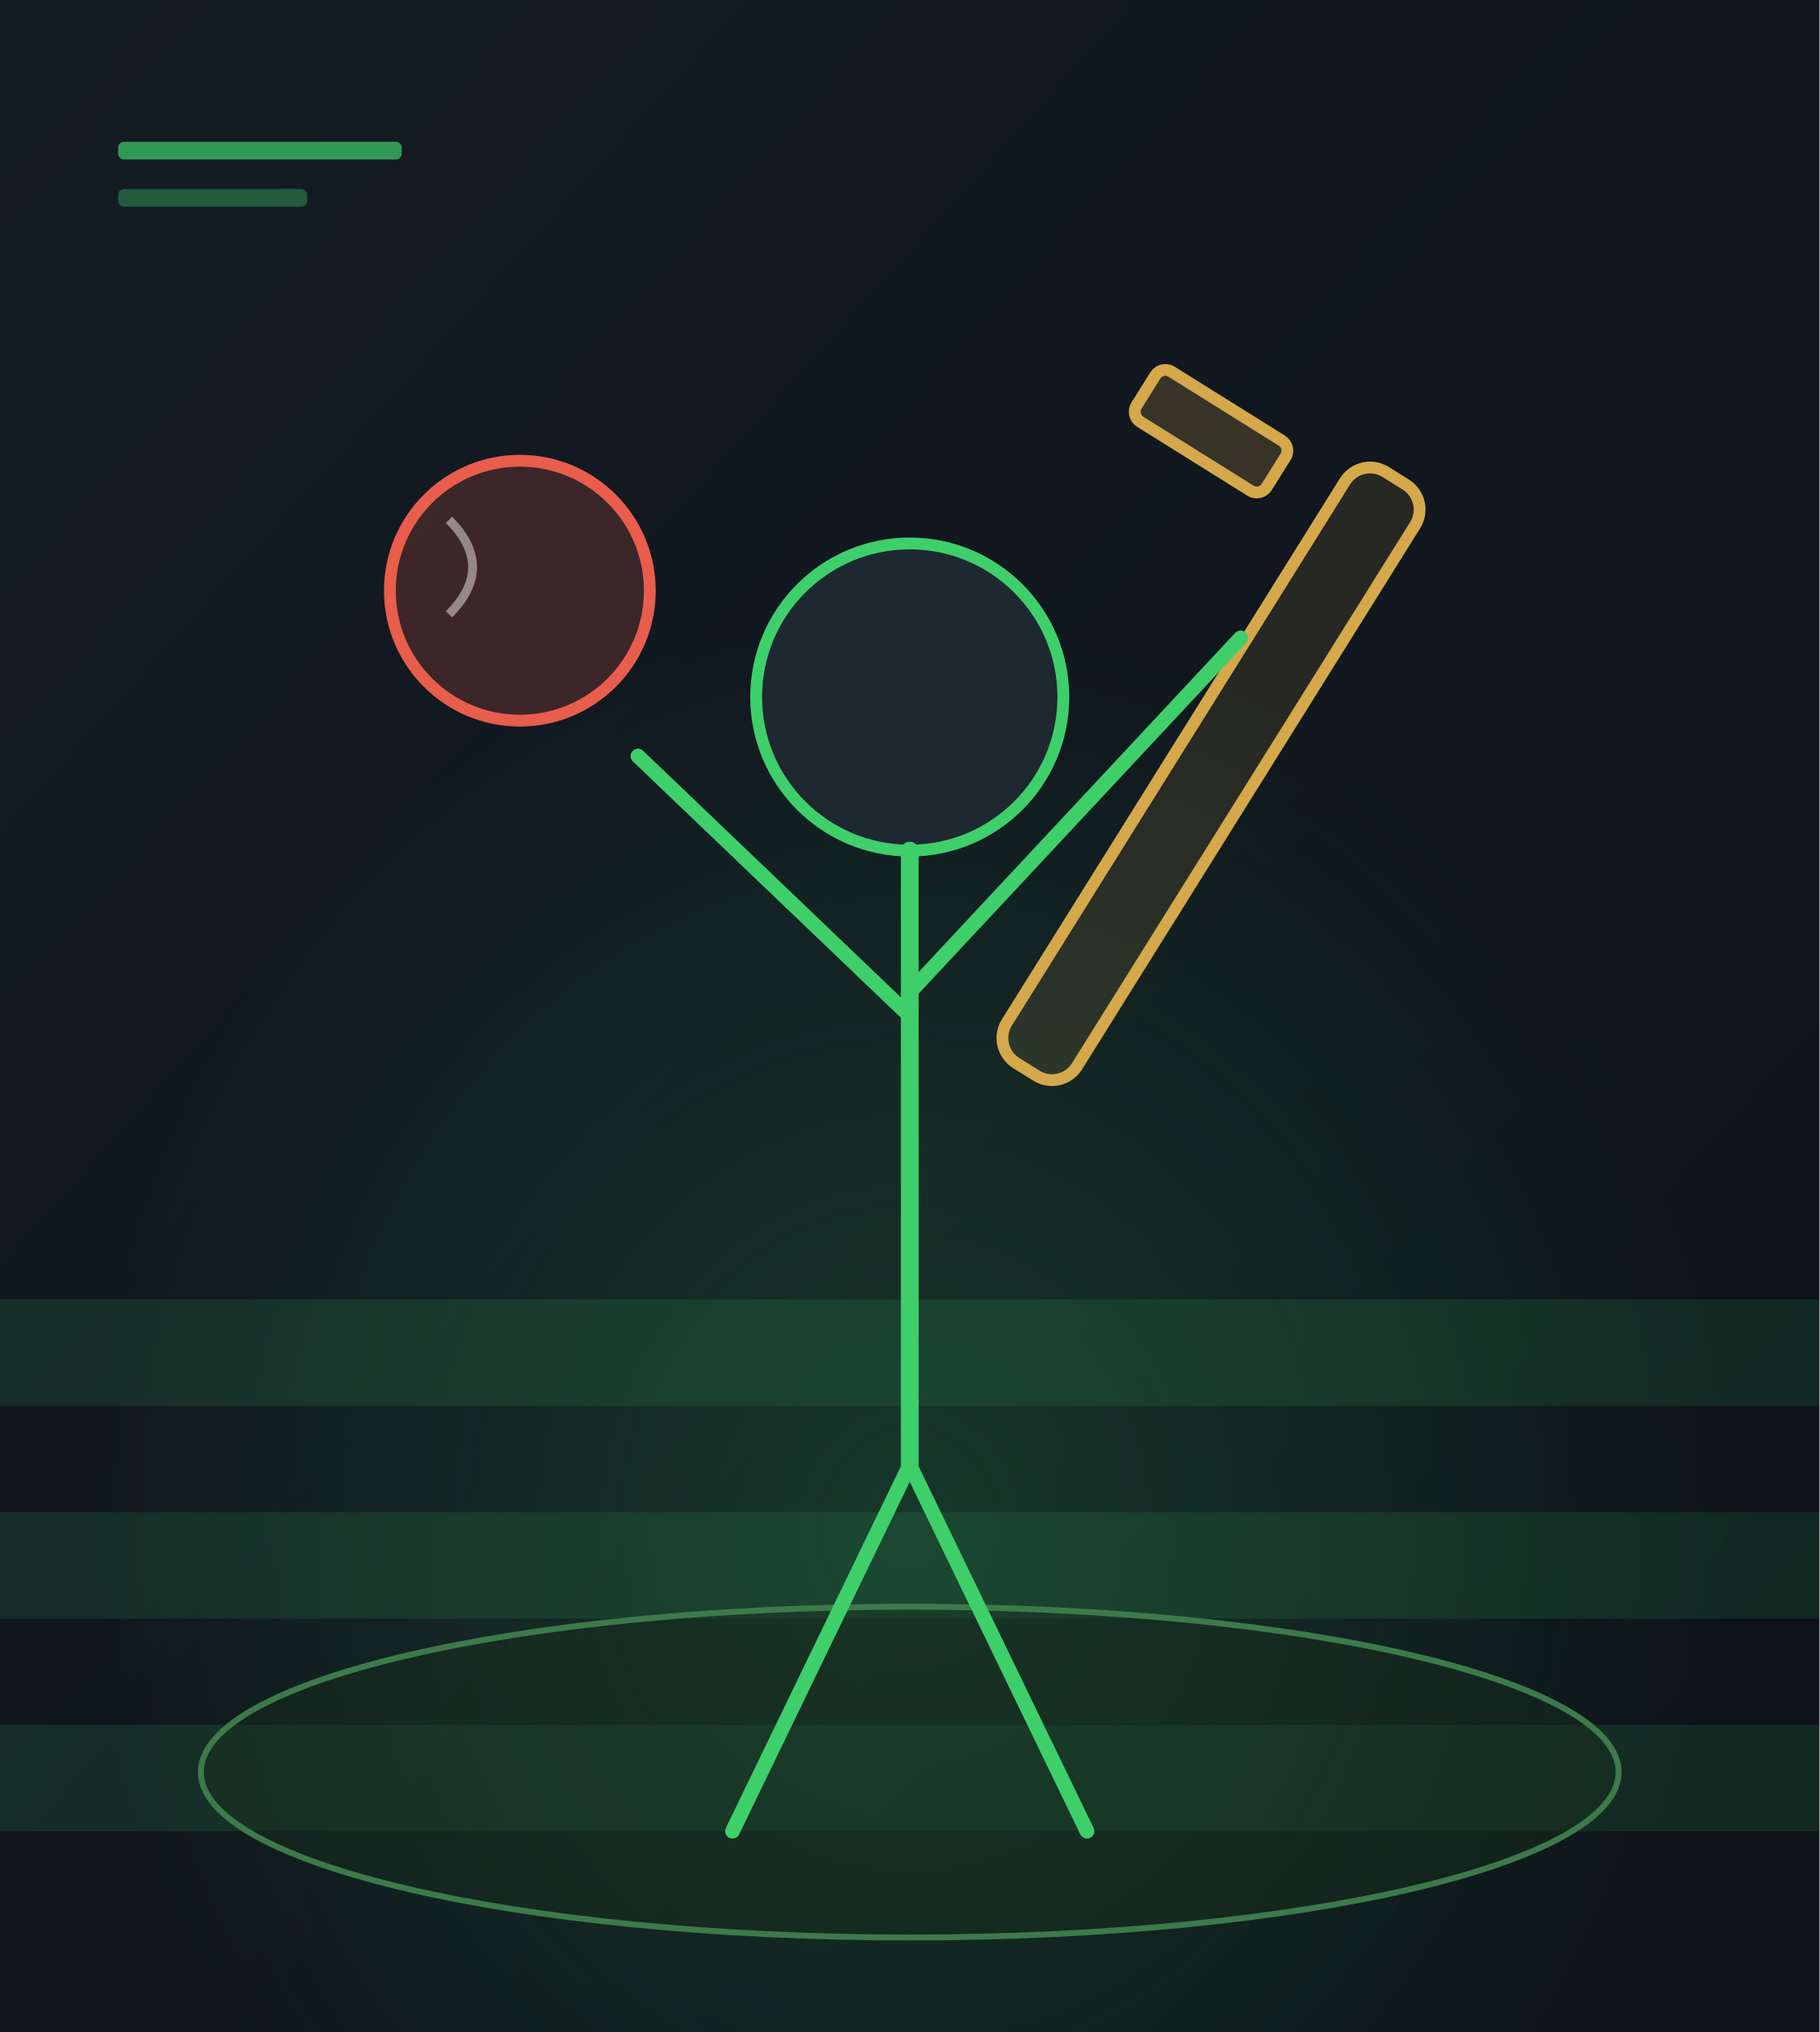
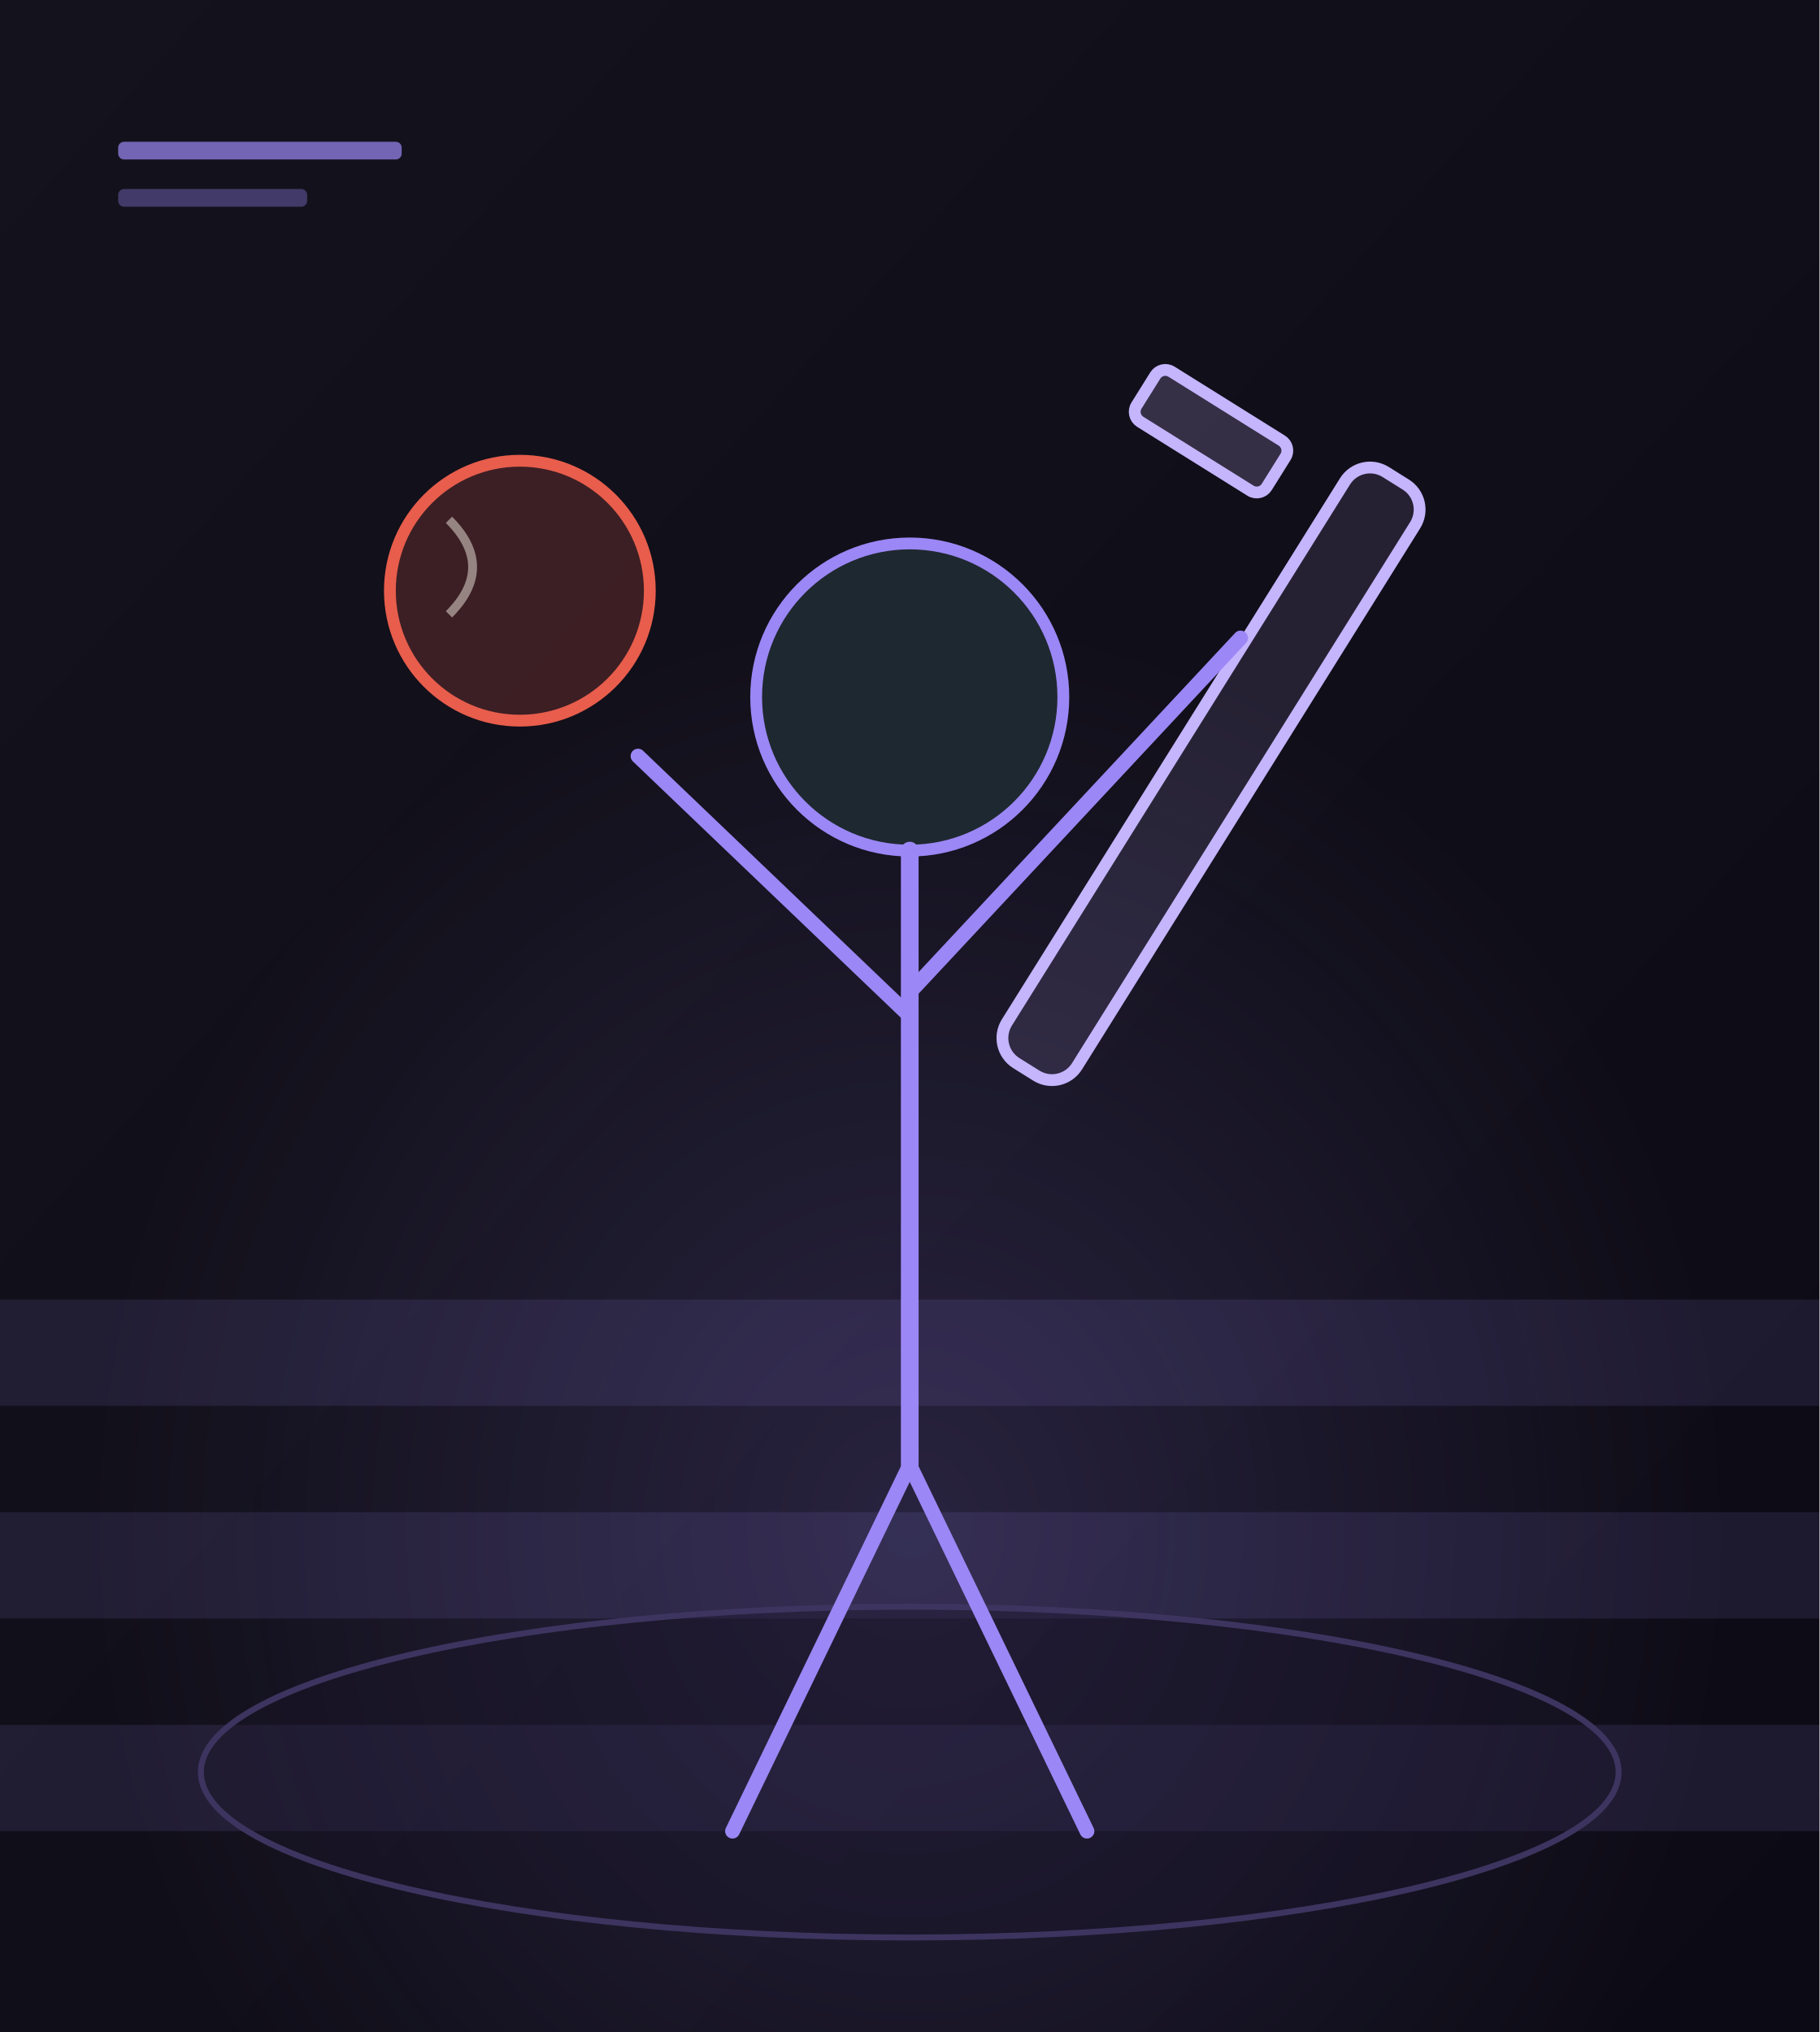
<svg xmlns="http://www.w3.org/2000/svg" viewBox="0 0 308 344" fill="none">
  <defs>
    <linearGradient id="bg" x1="0" y1="0" x2="1" y2="1">
-       <stop offset="0%" stop-color="#141c24" />
-       <stop offset="100%" stop-color="#0c1218" />
+       <stop offset="0%" stop-color="#14121c" />
+       <stop offset="100%" stop-color="#0c0a14" />
    </linearGradient>
    <radialGradient id="spot" cx="50%" cy="75%" r="45%">
-       <stop offset="0%" stop-color="#3ecf6a" stop-opacity="0.18" />
-       <stop offset="100%" stop-color="#3ecf6a" stop-opacity="0" />
+       <stop offset="0%" stop-color="#9b87f5" stop-opacity="0.18" />
+       <stop offset="100%" stop-color="#9b87f5" stop-opacity="0" />
    </radialGradient>
  </defs>
  <rect width="308" height="344" fill="url(#bg)" />
  <rect width="308" height="344" fill="url(#spot)" />
  <g opacity="0.12">
-     <rect x="0" y="220" width="308" height="18" fill="#3ecf6a" />
-     <rect x="0" y="256" width="308" height="18" fill="#3ecf6a" />
-     <rect x="0" y="292" width="308" height="18" fill="#3ecf6a" />
+     <rect x="0" y="220" width="308" height="18" fill="#9b87f5" />
+     <rect x="0" y="256" width="308" height="18" fill="#9b87f5" />
+     <rect x="0" y="292" width="308" height="18" fill="#9b87f5" />
  </g>
-   <ellipse cx="154" cy="300" rx="120" ry="28" stroke="#3d7a4a" stroke-width="1" fill="#1a3020" fill-opacity="0.4" />
-   <rect x="198" y="72" width="14" height="118" rx="5" stroke="#d4a84b" stroke-width="2" fill="#d4a84b" fill-opacity="0.12" transform="rotate(32 205 131)" />
-   <rect x="192" y="68" width="26" height="10" rx="2" stroke="#d4a84b" stroke-width="2" fill="#d4a84b" fill-opacity="0.2" transform="rotate(32 205 73)" />
+   <ellipse cx="154" cy="300" rx="120" ry="28" stroke="#3d3560" stroke-width="1" fill="#1a1628" fill-opacity="0.4" />
+   <rect x="198" y="72" width="14" height="118" rx="5" stroke="#c4b5fd" stroke-width="2" fill="#c4b5fd" fill-opacity="0.12" transform="rotate(32 205 131)" />
+   <rect x="192" y="68" width="26" height="10" rx="2" stroke="#c4b5fd" stroke-width="2" fill="#c4b5fd" fill-opacity="0.2" transform="rotate(32 205 73)" />
  <circle cx="88" cy="100" r="22" stroke="#e85d4c" stroke-width="2" fill="#e85d4c" fill-opacity="0.2" />
  <path d="M76 88 Q84 96 76 104" stroke="#f0ebe0" stroke-width="1.5" stroke-opacity="0.5" fill="none" />
-   <circle cx="154" cy="118" r="26" stroke="#3ecf6a" stroke-width="2" fill="#1e2830" />
-   <path d="M154 144 L154 248" stroke="#3ecf6a" stroke-width="3" stroke-linecap="round" />
-   <path d="M154 172 L108 128" stroke="#3ecf6a" stroke-width="2.5" stroke-linecap="round" />
-   <path d="M154 168 L210 108" stroke="#3ecf6a" stroke-width="2.5" stroke-linecap="round" />
-   <path d="M154 248 L124 310 M154 248 L184 310" stroke="#3ecf6a" stroke-width="2.5" stroke-linecap="round" />
-   <rect x="20" y="24" width="48" height="3" rx="1" fill="#3ecf6a" opacity="0.7" />
-   <rect x="20" y="32" width="32" height="3" rx="1" fill="#3ecf6a" opacity="0.35" />
+   <circle cx="154" cy="118" r="26" stroke="#9b87f5" stroke-width="2" fill="#1e2830" />
+   <path d="M154 144 L154 248" stroke="#9b87f5" stroke-width="3" stroke-linecap="round" />
+   <path d="M154 172 L108 128" stroke="#9b87f5" stroke-width="2.5" stroke-linecap="round" />
+   <path d="M154 168 L210 108" stroke="#9b87f5" stroke-width="2.5" stroke-linecap="round" />
+   <path d="M154 248 L124 310 M154 248 L184 310" stroke="#9b87f5" stroke-width="2.5" stroke-linecap="round" />
+   <rect x="20" y="24" width="48" height="3" rx="1" fill="#9b87f5" opacity="0.7" />
+   <rect x="20" y="32" width="32" height="3" rx="1" fill="#9b87f5" opacity="0.35" />
</svg>
